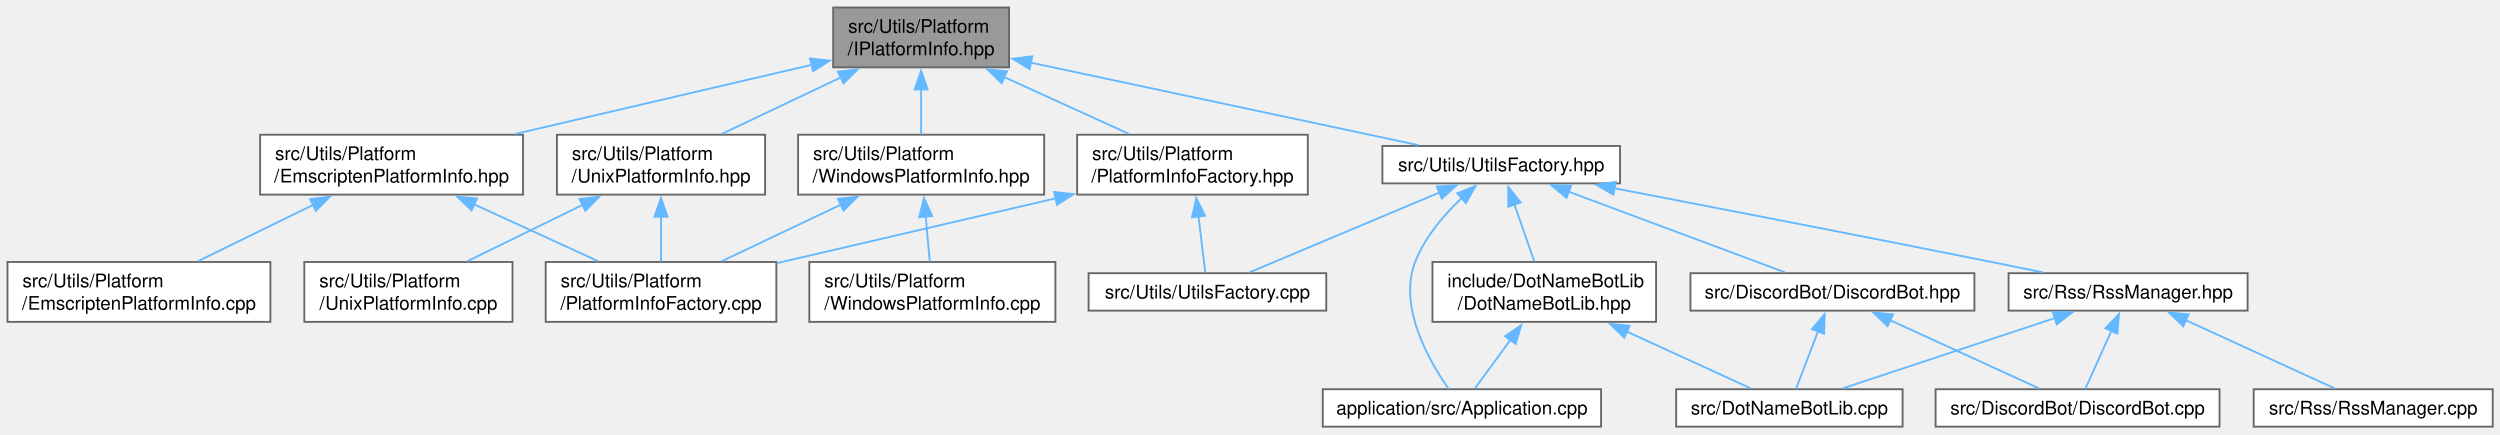
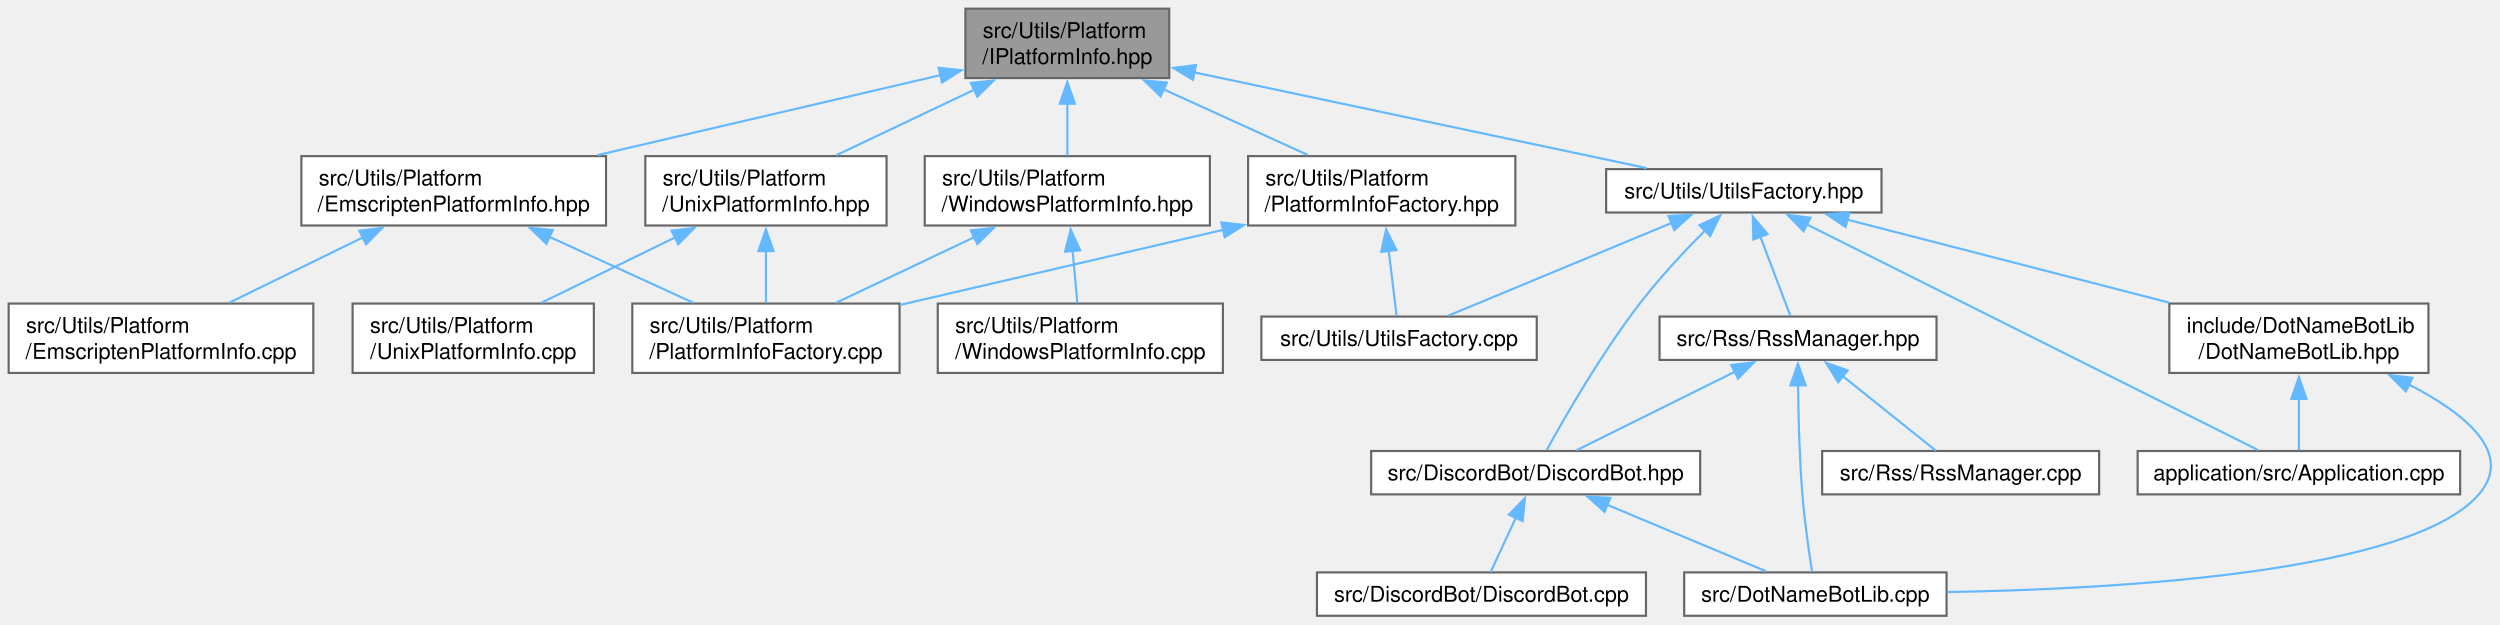
- <svg xmlns="http://www.w3.org/2000/svg" xmlns:xlink="http://www.w3.org/1999/xlink" width="1336pt" height="232pt" viewBox="0.00 0.00 1336.00 232.00">
-   <g id="graph0" class="graph" transform="scale(1 1) rotate(0) translate(4 228)">
+ <svg xmlns="http://www.w3.org/2000/svg" xmlns:xlink="http://www.w3.org/1999/xlink" width="1153pt" height="288pt" viewBox="0.00 0.00 1153.00 288.00">
+   <g id="graph0" class="graph" transform="scale(1 1) rotate(0) translate(4 284)">
    <g id="Node000001" class="node">
      <g id="a_Node000001">
        <a xlink:title=" ">
-           <polygon fill="#999999" stroke="#666666" points="535.25,-224 441.25,-224 441.25,-192 535.25,-192 535.25,-224" />
-           <text xml:space="preserve" text-anchor="start" x="449.25" y="-210.5" font-family="Helvetica,sans-Serif" font-size="10.00">src/Utils/Platform</text>
-           <text xml:space="preserve" text-anchor="middle" x="488.25" y="-198.5" font-family="Helvetica,sans-Serif" font-size="10.00">/IPlatformInfo.hpp</text>
+           <polygon fill="#999999" stroke="#666666" points="535.25,-280 441.25,-280 441.25,-248 535.25,-248 535.25,-280" />
+           <text xml:space="preserve" text-anchor="start" x="449.25" y="-266.5" font-family="Helvetica,sans-Serif" font-size="10.00">src/Utils/Platform</text>
+           <text xml:space="preserve" text-anchor="middle" x="488.25" y="-254.5" font-family="Helvetica,sans-Serif" font-size="10.00">/IPlatformInfo.hpp</text>
        </a>
      </g>
    </g>
    <g id="Node000002" class="node">
      <g id="a_Node000002">
        <a xlink:href="EmscriptenPlatformInfo_8hpp.html" target="_top" xlink:title=" ">
-           <polygon fill="white" stroke="#666666" points="275.5,-156 135,-156 135,-124 275.5,-124 275.5,-156" />
-           <text xml:space="preserve" text-anchor="start" x="143" y="-142.5" font-family="Helvetica,sans-Serif" font-size="10.00">src/Utils/Platform</text>
-           <text xml:space="preserve" text-anchor="middle" x="205.25" y="-130.5" font-family="Helvetica,sans-Serif" font-size="10.00">/EmscriptenPlatformInfo.hpp</text>
+           <polygon fill="white" stroke="#666666" points="275.5,-212 135,-212 135,-180 275.5,-180 275.5,-212" />
+           <text xml:space="preserve" text-anchor="start" x="143" y="-198.5" font-family="Helvetica,sans-Serif" font-size="10.00">src/Utils/Platform</text>
+           <text xml:space="preserve" text-anchor="middle" x="205.25" y="-186.5" font-family="Helvetica,sans-Serif" font-size="10.00">/EmscriptenPlatformInfo.hpp</text>
        </a>
      </g>
    </g>
    <g id="edge1_Node000001_Node000002" class="edge">
      <g id="a_edge1_Node000001_Node000002">
        <a xlink:title=" ">
-           <path fill="none" stroke="#63b8ff" d="M429.88,-193.39C383.84,-182.65 319.6,-167.67 271.6,-156.47" />
-           <polygon fill="#63b8ff" stroke="#63b8ff" points="428.87,-196.75 439.41,-195.61 430.46,-189.93 428.87,-196.75" />
+           <path fill="none" stroke="#63b8ff" d="M429.88,-249.39C383.84,-238.65 319.6,-223.67 271.6,-212.47" />
+           <polygon fill="#63b8ff" stroke="#63b8ff" points="428.87,-252.75 439.41,-251.61 430.46,-245.93 428.87,-252.75" />
        </a>
      </g>
    </g>
    <g id="Node000005" class="node">
      <g id="a_Node000005">
        <a xlink:href="PlatformInfoFactory_8hpp.html" target="_top" xlink:title=" ">
-           <polygon fill="white" stroke="#666666" points="694.88,-156 571.62,-156 571.62,-124 694.88,-124 694.88,-156" />
-           <text xml:space="preserve" text-anchor="start" x="579.62" y="-142.5" font-family="Helvetica,sans-Serif" font-size="10.00">src/Utils/Platform</text>
-           <text xml:space="preserve" text-anchor="middle" x="633.25" y="-130.5" font-family="Helvetica,sans-Serif" font-size="10.00">/PlatformInfoFactory.hpp</text>
+           <polygon fill="white" stroke="#666666" points="694.88,-212 571.62,-212 571.62,-180 694.88,-180 694.88,-212" />
+           <text xml:space="preserve" text-anchor="start" x="579.62" y="-198.5" font-family="Helvetica,sans-Serif" font-size="10.00">src/Utils/Platform</text>
+           <text xml:space="preserve" text-anchor="middle" x="633.25" y="-186.5" font-family="Helvetica,sans-Serif" font-size="10.00">/PlatformInfoFactory.hpp</text>
        </a>
      </g>
    </g>
    <g id="edge4_Node000001_Node000005" class="edge">
      <g id="a_edge4_Node000001_Node000005">
        <a xlink:title=" ">
-           <path fill="none" stroke="#63b8ff" d="M532.72,-186.76C554.12,-177.02 579.37,-165.52 599.22,-156.49" />
-           <polygon fill="#63b8ff" stroke="#63b8ff" points="531.28,-183.57 523.62,-190.9 534.18,-189.94 531.28,-183.57" />
+           <path fill="none" stroke="#63b8ff" d="M532.72,-242.76C554.12,-233.02 579.37,-221.52 599.22,-212.49" />
+           <polygon fill="#63b8ff" stroke="#63b8ff" points="531.28,-239.57 523.62,-246.9 534.18,-245.94 531.28,-239.57" />
        </a>
      </g>
    </g>
    <g id="Node000007" class="node">
      <g id="a_Node000007">
        <a xlink:href="UnixPlatformInfo_8hpp.html" target="_top" xlink:title=" ">
-           <polygon fill="white" stroke="#666666" points="404.88,-156 293.62,-156 293.62,-124 404.88,-124 404.88,-156" />
-           <text xml:space="preserve" text-anchor="start" x="301.62" y="-142.5" font-family="Helvetica,sans-Serif" font-size="10.00">src/Utils/Platform</text>
-           <text xml:space="preserve" text-anchor="middle" x="349.25" y="-130.5" font-family="Helvetica,sans-Serif" font-size="10.00">/UnixPlatformInfo.hpp</text>
+           <polygon fill="white" stroke="#666666" points="404.88,-212 293.62,-212 293.62,-180 404.88,-180 404.88,-212" />
+           <text xml:space="preserve" text-anchor="start" x="301.62" y="-198.5" font-family="Helvetica,sans-Serif" font-size="10.00">src/Utils/Platform</text>
+           <text xml:space="preserve" text-anchor="middle" x="349.25" y="-186.5" font-family="Helvetica,sans-Serif" font-size="10.00">/UnixPlatformInfo.hpp</text>
        </a>
      </g>
    </g>
    <g id="edge7_Node000001_Node000007" class="edge">
      <g id="a_edge7_Node000001_Node000007">
        <a xlink:title=" ">
-           <path fill="none" stroke="#63b8ff" d="M445.3,-186.61C424.77,-176.86 400.59,-165.38 381.64,-156.38" />
-           <polygon fill="#63b8ff" stroke="#63b8ff" points="443.76,-189.75 454.29,-190.88 446.76,-183.43 443.76,-189.75" />
+           <path fill="none" stroke="#63b8ff" d="M445.3,-242.61C424.77,-232.86 400.59,-221.38 381.64,-212.38" />
+           <polygon fill="#63b8ff" stroke="#63b8ff" points="443.76,-245.75 454.29,-246.88 446.76,-239.43 443.76,-245.75" />
        </a>
      </g>
    </g>
    <g id="Node000009" class="node">
      <g id="a_Node000009">
        <a xlink:href="WindowsPlatformInfo_8hpp.html" target="_top" xlink:title=" ">
-           <polygon fill="white" stroke="#666666" points="554,-156 422.5,-156 422.5,-124 554,-124 554,-156" />
-           <text xml:space="preserve" text-anchor="start" x="430.5" y="-142.5" font-family="Helvetica,sans-Serif" font-size="10.00">src/Utils/Platform</text>
-           <text xml:space="preserve" text-anchor="middle" x="488.25" y="-130.5" font-family="Helvetica,sans-Serif" font-size="10.00">/WindowsPlatformInfo.hpp</text>
+           <polygon fill="white" stroke="#666666" points="554,-212 422.5,-212 422.5,-180 554,-180 554,-212" />
+           <text xml:space="preserve" text-anchor="start" x="430.5" y="-198.5" font-family="Helvetica,sans-Serif" font-size="10.00">src/Utils/Platform</text>
+           <text xml:space="preserve" text-anchor="middle" x="488.25" y="-186.5" font-family="Helvetica,sans-Serif" font-size="10.00">/WindowsPlatformInfo.hpp</text>
        </a>
      </g>
    </g>
    <g id="edge10_Node000001_Node000009" class="edge">
      <g id="a_edge10_Node000001_Node000009">
        <a xlink:title=" ">
-           <path fill="none" stroke="#63b8ff" d="M488.25,-180.31C488.25,-172.12 488.25,-163.38 488.25,-156.22" />
-           <polygon fill="#63b8ff" stroke="#63b8ff" points="484.75,-180.18 488.25,-190.18 491.75,-180.18 484.75,-180.18" />
+           <path fill="none" stroke="#63b8ff" d="M488.25,-236.31C488.25,-228.12 488.25,-219.38 488.25,-212.22" />
+           <polygon fill="#63b8ff" stroke="#63b8ff" points="484.75,-236.18 488.25,-246.18 491.75,-236.18 484.75,-236.18" />
        </a>
      </g>
    </g>
    <g id="Node000011" class="node">
      <g id="a_Node000011">
        <a xlink:href="UtilsFactory_8hpp.html" target="_top" xlink:title=" ">
-           <polygon fill="white" stroke="#666666" points="861.75,-150 734.75,-150 734.75,-130 861.75,-130 861.75,-150" />
-           <text xml:space="preserve" text-anchor="middle" x="798.25" y="-136.5" font-family="Helvetica,sans-Serif" font-size="10.00">src/Utils/UtilsFactory.hpp</text>
+           <polygon fill="white" stroke="#666666" points="863.75,-206 736.75,-206 736.75,-186 863.75,-186 863.75,-206" />
+           <text xml:space="preserve" text-anchor="middle" x="800.25" y="-192.5" font-family="Helvetica,sans-Serif" font-size="10.00">src/Utils/UtilsFactory.hpp</text>
        </a>
      </g>
    </g>
    <g id="edge13_Node000001_Node000011" class="edge">
      <g id="a_edge13_Node000001_Node000011">
        <a xlink:title=" ">
-           <path fill="none" stroke="#63b8ff" d="M546.89,-194.52C607.09,-181.7 699.45,-162.04 753.85,-150.45" />
-           <polygon fill="#63b8ff" stroke="#63b8ff" points="546.2,-191.08 537.15,-196.59 547.66,-197.93 546.2,-191.08" />
+           <path fill="none" stroke="#63b8ff" d="M546.54,-250.67C607.08,-237.86 700.47,-218.11 755.46,-206.47" />
+           <polygon fill="#63b8ff" stroke="#63b8ff" points="546.18,-247.17 537.12,-252.66 547.62,-254.02 546.18,-247.17" />
        </a>
      </g>
    </g>
    <g id="Node000003" class="node">
      <g id="a_Node000003">
        <a xlink:href="EmscriptenPlatformInfo_8cpp.html" target="_top" xlink:title=" ">
-           <polygon fill="white" stroke="#666666" points="140.5,-88 0,-88 0,-56 140.5,-56 140.5,-88" />
-           <text xml:space="preserve" text-anchor="start" x="8" y="-74.5" font-family="Helvetica,sans-Serif" font-size="10.00">src/Utils/Platform</text>
-           <text xml:space="preserve" text-anchor="middle" x="70.25" y="-62.5" font-family="Helvetica,sans-Serif" font-size="10.00">/EmscriptenPlatformInfo.cpp</text>
+           <polygon fill="white" stroke="#666666" points="140.5,-144 0,-144 0,-112 140.5,-112 140.5,-144" />
+           <text xml:space="preserve" text-anchor="start" x="8" y="-130.5" font-family="Helvetica,sans-Serif" font-size="10.00">src/Utils/Platform</text>
+           <text xml:space="preserve" text-anchor="middle" x="70.25" y="-118.5" font-family="Helvetica,sans-Serif" font-size="10.00">/EmscriptenPlatformInfo.cpp</text>
        </a>
      </g>
    </g>
    <g id="edge2_Node000002_Node000003" class="edge">
      <g id="a_edge2_Node000002_Node000003">
        <a xlink:title=" ">
-           <path fill="none" stroke="#63b8ff" d="M163.26,-118.47C143.38,-108.75 120.03,-97.34 101.7,-88.38" />
-           <polygon fill="#63b8ff" stroke="#63b8ff" points="161.72,-121.61 172.24,-122.86 164.79,-115.32 161.72,-121.61" />
+           <path fill="none" stroke="#63b8ff" d="M163.26,-174.47C143.38,-164.75 120.03,-153.34 101.7,-144.38" />
+           <polygon fill="#63b8ff" stroke="#63b8ff" points="161.72,-177.61 172.24,-178.86 164.79,-171.32 161.72,-177.61" />
        </a>
      </g>
    </g>
    <g id="Node000004" class="node">
      <g id="a_Node000004">
        <a xlink:href="PlatformInfoFactory_8cpp.html" target="_top" xlink:title=" ">
-           <polygon fill="white" stroke="#666666" points="410.88,-88 287.62,-88 287.62,-56 410.88,-56 410.88,-88" />
-           <text xml:space="preserve" text-anchor="start" x="295.62" y="-74.5" font-family="Helvetica,sans-Serif" font-size="10.00">src/Utils/Platform</text>
-           <text xml:space="preserve" text-anchor="middle" x="349.25" y="-62.5" font-family="Helvetica,sans-Serif" font-size="10.00">/PlatformInfoFactory.cpp</text>
+           <polygon fill="white" stroke="#666666" points="410.88,-144 287.62,-144 287.62,-112 410.88,-112 410.88,-144" />
+           <text xml:space="preserve" text-anchor="start" x="295.62" y="-130.5" font-family="Helvetica,sans-Serif" font-size="10.00">src/Utils/Platform</text>
+           <text xml:space="preserve" text-anchor="middle" x="349.25" y="-118.5" font-family="Helvetica,sans-Serif" font-size="10.00">/PlatformInfoFactory.cpp</text>
        </a>
      </g>
    </g>
    <g id="edge3_Node000002_Node000004" class="edge">
      <g id="a_edge3_Node000002_Node000004">
        <a xlink:title=" ">
-           <path fill="none" stroke="#63b8ff" d="M249.45,-118.74C270.79,-108.96 295.97,-97.42 315.7,-88.38" />
-           <polygon fill="#63b8ff" stroke="#63b8ff" points="248.02,-115.55 240.39,-122.9 250.94,-121.91 248.02,-115.55" />
+           <path fill="none" stroke="#63b8ff" d="M249.45,-174.74C270.79,-164.96 295.97,-153.42 315.7,-144.38" />
+           <polygon fill="#63b8ff" stroke="#63b8ff" points="248.02,-171.55 240.39,-178.9 250.94,-177.91 248.02,-171.55" />
        </a>
      </g>
    </g>
    <g id="edge5_Node000005_Node000004" class="edge">
      <g id="a_edge5_Node000005_Node000004">
        <a xlink:title=" ">
-           <path fill="none" stroke="#63b8ff" d="M560.13,-122.01C513.95,-111.27 454.94,-97.56 411.09,-87.37" />
-           <polygon fill="#63b8ff" stroke="#63b8ff" points="559.27,-125.4 569.8,-124.25 560.85,-118.58 559.27,-125.4" />
+           <path fill="none" stroke="#63b8ff" d="M560.13,-178.01C513.95,-167.27 454.94,-153.56 411.09,-143.37" />
+           <polygon fill="#63b8ff" stroke="#63b8ff" points="559.27,-181.4 569.8,-180.25 560.85,-174.58 559.27,-181.4" />
        </a>
      </g>
    </g>
    <g id="Node000006" class="node">
      <g id="a_Node000006">
        <a xlink:href="UtilsFactory_8cpp.html" target="_top" xlink:title=" ">
-           <polygon fill="white" stroke="#666666" points="704.75,-82 577.75,-82 577.75,-62 704.75,-62 704.75,-82" />
-           <text xml:space="preserve" text-anchor="middle" x="641.25" y="-68.5" font-family="Helvetica,sans-Serif" font-size="10.00">src/Utils/UtilsFactory.cpp</text>
+           <polygon fill="white" stroke="#666666" points="704.75,-138 577.75,-138 577.75,-118 704.75,-118 704.75,-138" />
+           <text xml:space="preserve" text-anchor="middle" x="641.25" y="-124.5" font-family="Helvetica,sans-Serif" font-size="10.00">src/Utils/UtilsFactory.cpp</text>
        </a>
      </g>
    </g>
    <g id="edge6_Node000005_Node000006" class="edge">
      <g id="a_edge6_Node000005_Node000006">
        <a xlink:title=" ">
-           <path fill="none" stroke="#63b8ff" d="M636.48,-112.31C637.77,-101.67 639.17,-90.13 640.12,-82.32" />
-           <polygon fill="#63b8ff" stroke="#63b8ff" points="633.02,-111.84 635.29,-122.19 639.97,-112.68 633.02,-111.84" />
+           <path fill="none" stroke="#63b8ff" d="M636.48,-168.31C637.77,-157.67 639.17,-146.13 640.12,-138.32" />
+           <polygon fill="#63b8ff" stroke="#63b8ff" points="633.02,-167.84 635.29,-178.19 639.97,-168.68 633.02,-167.84" />
        </a>
      </g>
    </g>
    <g id="edge8_Node000007_Node000004" class="edge">
      <g id="a_edge8_Node000007_Node000004">
        <a xlink:title=" ">
-           <path fill="none" stroke="#63b8ff" d="M349.25,-112.31C349.25,-104.12 349.25,-95.38 349.25,-88.22" />
-           <polygon fill="#63b8ff" stroke="#63b8ff" points="345.75,-112.18 349.25,-122.18 352.75,-112.18 345.75,-112.18" />
+           <path fill="none" stroke="#63b8ff" d="M349.25,-168.31C349.25,-160.12 349.25,-151.38 349.25,-144.22" />
+           <polygon fill="#63b8ff" stroke="#63b8ff" points="345.75,-168.18 349.25,-178.18 352.75,-168.18 345.75,-168.18" />
        </a>
      </g>
    </g>
    <g id="Node000008" class="node">
      <g id="a_Node000008">
        <a xlink:href="UnixPlatformInfo_8cpp.html" target="_top" xlink:title=" ">
-           <polygon fill="white" stroke="#666666" points="269.88,-88 158.62,-88 158.62,-56 269.88,-56 269.88,-88" />
-           <text xml:space="preserve" text-anchor="start" x="166.62" y="-74.5" font-family="Helvetica,sans-Serif" font-size="10.00">src/Utils/Platform</text>
-           <text xml:space="preserve" text-anchor="middle" x="214.25" y="-62.5" font-family="Helvetica,sans-Serif" font-size="10.00">/UnixPlatformInfo.cpp</text>
+           <polygon fill="white" stroke="#666666" points="269.88,-144 158.62,-144 158.62,-112 269.88,-112 269.88,-144" />
+           <text xml:space="preserve" text-anchor="start" x="166.62" y="-130.5" font-family="Helvetica,sans-Serif" font-size="10.00">src/Utils/Platform</text>
+           <text xml:space="preserve" text-anchor="middle" x="214.25" y="-118.5" font-family="Helvetica,sans-Serif" font-size="10.00">/UnixPlatformInfo.cpp</text>
        </a>
      </g>
    </g>
    <g id="edge9_Node000007_Node000008" class="edge">
      <g id="a_edge9_Node000007_Node000008">
        <a xlink:title=" ">
-           <path fill="none" stroke="#63b8ff" d="M307.26,-118.47C287.38,-108.75 264.03,-97.34 245.7,-88.38" />
-           <polygon fill="#63b8ff" stroke="#63b8ff" points="305.72,-121.61 316.24,-122.86 308.79,-115.32 305.72,-121.61" />
+           <path fill="none" stroke="#63b8ff" d="M307.26,-174.47C287.38,-164.75 264.03,-153.34 245.7,-144.38" />
+           <polygon fill="#63b8ff" stroke="#63b8ff" points="305.72,-177.61 316.24,-178.86 308.79,-171.32 305.72,-177.61" />
        </a>
      </g>
    </g>
    <g id="edge11_Node000009_Node000004" class="edge">
      <g id="a_edge11_Node000009_Node000004">
        <a xlink:title=" ">
-           <path fill="none" stroke="#63b8ff" d="M445.3,-118.61C424.77,-108.86 400.59,-97.38 381.64,-88.38" />
-           <polygon fill="#63b8ff" stroke="#63b8ff" points="443.76,-121.75 454.29,-122.88 446.76,-115.43 443.76,-121.75" />
+           <path fill="none" stroke="#63b8ff" d="M445.3,-174.61C424.77,-164.86 400.59,-153.38 381.64,-144.38" />
+           <polygon fill="#63b8ff" stroke="#63b8ff" points="443.76,-177.75 454.29,-178.88 446.76,-171.43 443.76,-177.75" />
        </a>
      </g>
    </g>
    <g id="Node000010" class="node">
      <g id="a_Node000010">
        <a xlink:href="WindowsPlatformInfo_8cpp.html" target="_top" xlink:title=" ">
-           <polygon fill="white" stroke="#666666" points="560,-88 428.5,-88 428.5,-56 560,-56 560,-88" />
-           <text xml:space="preserve" text-anchor="start" x="436.5" y="-74.5" font-family="Helvetica,sans-Serif" font-size="10.00">src/Utils/Platform</text>
-           <text xml:space="preserve" text-anchor="middle" x="494.25" y="-62.5" font-family="Helvetica,sans-Serif" font-size="10.00">/WindowsPlatformInfo.cpp</text>
+           <polygon fill="white" stroke="#666666" points="560,-144 428.5,-144 428.5,-112 560,-112 560,-144" />
+           <text xml:space="preserve" text-anchor="start" x="436.5" y="-130.5" font-family="Helvetica,sans-Serif" font-size="10.00">src/Utils/Platform</text>
+           <text xml:space="preserve" text-anchor="middle" x="494.25" y="-118.5" font-family="Helvetica,sans-Serif" font-size="10.00">/WindowsPlatformInfo.cpp</text>
        </a>
      </g>
    </g>
    <g id="edge12_Node000009_Node000010" class="edge">
      <g id="a_edge12_Node000009_Node000010">
        <a xlink:title=" ">
-           <path fill="none" stroke="#63b8ff" d="M490.68,-112.31C491.42,-104.12 492.22,-95.38 492.87,-88.22" />
-           <polygon fill="#63b8ff" stroke="#63b8ff" points="487.2,-111.91 489.78,-122.19 494.17,-112.54 487.2,-111.91" />
+           <path fill="none" stroke="#63b8ff" d="M490.68,-168.31C491.42,-160.12 492.22,-151.38 492.87,-144.22" />
+           <polygon fill="#63b8ff" stroke="#63b8ff" points="487.2,-167.91 489.78,-178.19 494.17,-168.54 487.2,-167.91" />
        </a>
      </g>
    </g>
    <g id="edge25_Node000011_Node000006" class="edge">
      <g id="a_edge25_Node000011_Node000006">
        <a xlink:title=" ">
-           <path fill="none" stroke="#63b8ff" d="M765.21,-125.11C734.72,-112.29 690.27,-93.61 663.7,-82.44" />
-           <polygon fill="#63b8ff" stroke="#63b8ff" points="763.79,-128.31 774.36,-128.96 766.5,-121.86 763.79,-128.31" />
+           <path fill="none" stroke="#63b8ff" d="M767.2,-181.28C736.31,-168.46 691.01,-149.65 663.99,-138.44" />
+           <polygon fill="#63b8ff" stroke="#63b8ff" points="765.49,-184.36 776.07,-184.96 768.18,-177.9 765.49,-184.36" />
        </a>
      </g>
    </g>
    <g id="Node000012" class="node">
      <g id="a_Node000012">
        <a xlink:href="Application_8cpp.html" target="_top" xlink:title=" ">
-           <polygon fill="white" stroke="#666666" points="851.62,-20 702.88,-20 702.88,0 851.62,0 851.62,-20" />
-           <text xml:space="preserve" text-anchor="middle" x="777.25" y="-6.5" font-family="Helvetica,sans-Serif" font-size="10.00">application/src/Application.cpp</text>
+           <polygon fill="white" stroke="#666666" points="1130.62,-76 981.88,-76 981.88,-56 1130.62,-56 1130.62,-76" />
+           <text xml:space="preserve" text-anchor="middle" x="1056.25" y="-62.5" font-family="Helvetica,sans-Serif" font-size="10.00">application/src/Application.cpp</text>
        </a>
      </g>
    </g>
    <g id="edge14_Node000011_Node000012" class="edge">
      <g id="a_edge14_Node000011_Node000012">
        <a xlink:title=" ">
-           <path fill="none" stroke="#63b8ff" d="M777.31,-122.29C767.71,-113.28 757.36,-101.29 752.25,-88 742.97,-63.86 759.95,-34.64 770.23,-20.12" />
-           <polygon fill="#63b8ff" stroke="#63b8ff" points="774.77,-124.72 784.59,-128.68 779.38,-119.46 774.77,-124.72" />
+           <path fill="none" stroke="#63b8ff" d="M829.14,-180.56C882.03,-154.11 993.08,-98.59 1037.4,-76.43" />
+           <polygon fill="#63b8ff" stroke="#63b8ff" points="827.81,-177.31 820.43,-184.91 830.94,-183.57 827.81,-177.31" />
        </a>
      </g>
    </g>
    <g id="Node000013" class="node">
      <g id="a_Node000013">
        <a xlink:href="DotNameBotLib_8hpp.html" target="_top" xlink:title=" ">
-           <polygon fill="white" stroke="#666666" points="881,-88 761.5,-88 761.5,-56 881,-56 881,-88" />
-           <text xml:space="preserve" text-anchor="start" x="769.5" y="-74.5" font-family="Helvetica,sans-Serif" font-size="10.00">include/DotNameBotLib</text>
-           <text xml:space="preserve" text-anchor="middle" x="821.25" y="-62.5" font-family="Helvetica,sans-Serif" font-size="10.00">/DotNameBotLib.hpp</text>
+           <polygon fill="white" stroke="#666666" points="1116,-144 996.5,-144 996.5,-112 1116,-112 1116,-144" />
+           <text xml:space="preserve" text-anchor="start" x="1004.5" y="-130.5" font-family="Helvetica,sans-Serif" font-size="10.00">include/DotNameBotLib</text>
+           <text xml:space="preserve" text-anchor="middle" x="1056.25" y="-118.5" font-family="Helvetica,sans-Serif" font-size="10.00">/DotNameBotLib.hpp</text>
        </a>
      </g>
    </g>
    <g id="edge15_Node000011_Node000013" class="edge">
      <g id="a_edge15_Node000011_Node000013">
        <a xlink:title=" ">
-           <path fill="none" stroke="#63b8ff" d="M805.31,-118.75C808.72,-108.94 812.76,-97.36 815.92,-88.3" />
-           <polygon fill="#63b8ff" stroke="#63b8ff" points="802.03,-117.52 802.04,-128.11 808.64,-119.82 802.03,-117.52" />
+           <path fill="none" stroke="#63b8ff" d="M847.95,-182.7C889.91,-171.88 951.18,-156.09 996.41,-144.43" />
+           <polygon fill="#63b8ff" stroke="#63b8ff" points="847.2,-179.28 838.39,-185.17 848.95,-186.06 847.2,-179.28" />
        </a>
      </g>
    </g>
    <g id="Node000015" class="node">
      <g id="a_Node000015">
        <a xlink:href="DiscordBot_8hpp.html" target="_top" xlink:title=" ">
-           <polygon fill="white" stroke="#666666" points="1051.12,-82 899.38,-82 899.38,-62 1051.12,-62 1051.12,-82" />
-           <text xml:space="preserve" text-anchor="middle" x="975.25" y="-68.5" font-family="Helvetica,sans-Serif" font-size="10.00">src/DiscordBot/DiscordBot.hpp</text>
+           <polygon fill="white" stroke="#666666" points="780.12,-76 628.38,-76 628.38,-56 780.12,-56 780.12,-76" />
+           <text xml:space="preserve" text-anchor="middle" x="704.25" y="-62.5" font-family="Helvetica,sans-Serif" font-size="10.00">src/DiscordBot/DiscordBot.hpp</text>
        </a>
      </g>
    </g>
    <g id="edge18_Node000011_Node000015" class="edge">
      <g id="a_edge18_Node000011_Node000015">
        <a xlink:title=" ">
-           <path fill="none" stroke="#63b8ff" d="M834.15,-125.61C868.55,-112.79 919.6,-93.75 949.94,-82.44" />
-           <polygon fill="#63b8ff" stroke="#63b8ff" points="833.17,-122.24 825.03,-129.01 835.62,-128.8 833.17,-122.24" />
+           <path fill="none" stroke="#63b8ff" d="M782.47,-177.84C773,-168.29 761.45,-155.95 752.25,-144 734.56,-121.04 717.5,-91.3 709.31,-76.4" />
+           <polygon fill="#63b8ff" stroke="#63b8ff" points="779.8,-180.12 789.37,-184.67 784.73,-175.15 779.8,-180.12" />
        </a>
      </g>
    </g>
    <g id="Node000017" class="node">
      <g id="a_Node000017">
        <a xlink:href="RssManager_8hpp.html" target="_top" xlink:title=" ">
-           <polygon fill="white" stroke="#666666" points="1197.12,-82 1069.38,-82 1069.38,-62 1197.12,-62 1197.12,-82" />
-           <text xml:space="preserve" text-anchor="middle" x="1133.25" y="-68.5" font-family="Helvetica,sans-Serif" font-size="10.00">src/Rss/RssManager.hpp</text>
+           <polygon fill="white" stroke="#666666" points="889.12,-138 761.38,-138 761.38,-118 889.12,-118 889.12,-138" />
+           <text xml:space="preserve" text-anchor="middle" x="825.25" y="-124.5" font-family="Helvetica,sans-Serif" font-size="10.00">src/Rss/RssManager.hpp</text>
        </a>
      </g>
    </g>
    <g id="edge21_Node000011_Node000017" class="edge">
      <g id="a_edge21_Node000011_Node000017">
        <a xlink:title=" ">
-           <path fill="none" stroke="#63b8ff" d="M858.79,-127.4C911.92,-117.18 991.25,-101.8 1060.25,-88 1069.13,-86.22 1078.61,-84.3 1087.7,-82.43" />
-           <polygon fill="#63b8ff" stroke="#63b8ff" points="858.18,-123.95 849.02,-129.28 859.5,-130.83 858.18,-123.95" />
+           <path fill="none" stroke="#63b8ff" d="M807.81,-175.03C812.41,-162.89 818.08,-147.94 821.67,-138.44" />
+           <polygon fill="#63b8ff" stroke="#63b8ff" points="804.64,-173.54 804.37,-184.13 811.18,-176.02 804.64,-173.54" />
        </a>
      </g>
    </g>
    <g id="edge16_Node000013_Node000012" class="edge">
      <g id="a_edge16_Node000013_Node000012">
        <a xlink:title=" ">
-           <path fill="none" stroke="#63b8ff" d="M803.21,-46.4C796.5,-37.24 789.27,-27.39 784.15,-20.41" />
-           <polygon fill="#63b8ff" stroke="#63b8ff" points="800.29,-48.33 809.02,-54.33 805.93,-44.19 800.29,-48.33" />
+           <path fill="none" stroke="#63b8ff" d="M1056.25,-100.08C1056.25,-91.6 1056.25,-82.8 1056.25,-76.41" />
+           <polygon fill="#63b8ff" stroke="#63b8ff" points="1052.75,-100.03 1056.25,-110.03 1059.75,-100.03 1052.75,-100.03" />
        </a>
      </g>
    </g>
    <g id="Node000014" class="node">
      <g id="a_Node000014">
        <a xlink:href="DotNameBotLib_8cpp.html" target="_top" xlink:title=" ">
-           <polygon fill="white" stroke="#666666" points="1012.75,-20 891.75,-20 891.75,0 1012.75,0 1012.75,-20" />
-           <text xml:space="preserve" text-anchor="middle" x="952.25" y="-6.5" font-family="Helvetica,sans-Serif" font-size="10.00">src/DotNameBotLib.cpp</text>
+           <polygon fill="white" stroke="#666666" points="893.75,-20 772.75,-20 772.75,0 893.75,0 893.75,-20" />
+           <text xml:space="preserve" text-anchor="middle" x="833.25" y="-6.5" font-family="Helvetica,sans-Serif" font-size="10.00">src/DotNameBotLib.cpp</text>
        </a>
      </g>
    </g>
    <g id="edge17_Node000013_Node000014" class="edge">
      <g id="a_edge17_Node000013_Node000014">
        <a xlink:title=" ">
-           <path fill="none" stroke="#63b8ff" d="M865.32,-50.82C887.76,-40.54 913.98,-28.53 931.71,-20.41" />
-           <polygon fill="#63b8ff" stroke="#63b8ff" points="864,-47.57 856.36,-54.92 866.91,-53.94 864,-47.57" />
+           <path fill="none" stroke="#63b8ff" d="M1107.07,-106.62C1132.89,-93.34 1155.66,-75 1139.25,-56 1108.23,-20.09 974.18,-12.31 894.15,-10.94" />
+           <polygon fill="#63b8ff" stroke="#63b8ff" points="1105.56,-103.47 1098.08,-110.97 1108.61,-109.77 1105.56,-103.47" />
        </a>
      </g>
    </g>
    <g id="edge20_Node000015_Node000014" class="edge">
      <g id="a_edge20_Node000015_Node000014">
        <a xlink:title=" ">
-           <path fill="none" stroke="#63b8ff" d="M967.56,-50.93C963.56,-40.5 958.87,-28.26 955.74,-20.11" />
-           <polygon fill="#63b8ff" stroke="#63b8ff" points="964.27,-52.13 971.11,-60.21 970.8,-49.62 964.27,-52.13" />
+           <path fill="none" stroke="#63b8ff" d="M737.05,-51.27C760.06,-41.64 790.23,-29.01 810.6,-20.48" />
+           <polygon fill="#63b8ff" stroke="#63b8ff" points="735.99,-47.92 728.12,-55.01 738.69,-54.38 735.99,-47.92" />
        </a>
      </g>
    </g>
    <g id="Node000016" class="node">
      <g id="a_Node000016">
        <a xlink:href="DiscordBot_8cpp.html" target="_top" xlink:title=" ">
-           <polygon fill="white" stroke="#666666" points="1182.12,-20 1030.38,-20 1030.38,0 1182.12,0 1182.12,-20" />
-           <text xml:space="preserve" text-anchor="middle" x="1106.25" y="-6.5" font-family="Helvetica,sans-Serif" font-size="10.00">src/DiscordBot/DiscordBot.cpp</text>
+           <polygon fill="white" stroke="#666666" points="755.12,-20 603.38,-20 603.38,0 755.12,0 755.12,-20" />
+           <text xml:space="preserve" text-anchor="middle" x="679.25" y="-6.5" font-family="Helvetica,sans-Serif" font-size="10.00">src/DiscordBot/DiscordBot.cpp</text>
        </a>
      </g>
    </g>
    <g id="edge19_Node000015_Node000016" class="edge">
      <g id="a_edge19_Node000015_Node000016">
        <a xlink:title=" ">
-           <path fill="none" stroke="#63b8ff" d="M1005.99,-56.92C1030.64,-45.63 1064.54,-30.1 1085.92,-20.31" />
-           <polygon fill="#63b8ff" stroke="#63b8ff" points="1004.73,-53.65 997.09,-60.99 1007.64,-60.01 1004.73,-53.65" />
+           <path fill="none" stroke="#63b8ff" d="M695.13,-45.29C691.17,-36.75 686.73,-27.16 683.55,-20.3" />
+           <polygon fill="#63b8ff" stroke="#63b8ff" points="691.88,-46.62 699.26,-54.22 698.23,-43.68 691.88,-46.62" />
        </a>
      </g>
    </g>
    <g id="edge23_Node000017_Node000014" class="edge">
      <g id="a_edge23_Node000017_Node000014">
        <a xlink:title=" ">
-           <path fill="none" stroke="#63b8ff" d="M1094.43,-58.13C1060.25,-46.8 1011.26,-30.56 980.63,-20.41" />
-           <polygon fill="#63b8ff" stroke="#63b8ff" points="1092.94,-61.32 1103.53,-61.15 1095.14,-54.68 1092.94,-61.32" />
-         </a>
-       </g>
-     </g>
-     <g id="edge22_Node000017_Node000016" class="edge">
-       <g id="a_edge22_Node000017_Node000016">
-         <a xlink:title=" ">
-           <path fill="none" stroke="#63b8ff" d="M1124.37,-51.27C1119.64,-40.76 1114.06,-28.35 1110.35,-20.11" />
-           <polygon fill="#63b8ff" stroke="#63b8ff" points="1121.11,-52.56 1128.41,-60.24 1127.5,-49.69 1121.11,-52.56" />
+           <path fill="none" stroke="#63b8ff" d="M825.26,-106.41C825.41,-92.22 825.89,-72.94 827.25,-56 828.25,-43.59 830.3,-29.36 831.72,-20.28" />
+           <polygon fill="#63b8ff" stroke="#63b8ff" points="821.76,-106.26 825.21,-116.28 828.76,-106.3 821.76,-106.26" />
+         </a>
+       </g>
+     </g>
+     <g id="edge22_Node000017_Node000015" class="edge">
+       <g id="a_edge22_Node000017_Node000015">
+         <a xlink:title=" ">
+           <path fill="none" stroke="#63b8ff" d="M796.25,-112.62C773.53,-101.35 742.6,-86.01 723.02,-76.31" />
+           <polygon fill="#63b8ff" stroke="#63b8ff" points="794.47,-115.65 804.99,-116.95 797.58,-109.37 794.47,-115.65" />
        </a>
      </g>
    </g>
    <g id="Node000018" class="node">
      <g id="a_Node000018">
        <a xlink:href="RssManager_8cpp.html" target="_top" xlink:title=" ">
-           <polygon fill="white" stroke="#666666" points="1328.12,-20 1200.38,-20 1200.38,0 1328.12,0 1328.12,-20" />
-           <text xml:space="preserve" text-anchor="middle" x="1264.25" y="-6.5" font-family="Helvetica,sans-Serif" font-size="10.00">src/Rss/RssManager.cpp</text>
+           <polygon fill="white" stroke="#666666" points="964.12,-76 836.38,-76 836.38,-56 964.12,-56 964.12,-76" />
+           <text xml:space="preserve" text-anchor="middle" x="900.25" y="-62.5" font-family="Helvetica,sans-Serif" font-size="10.00">src/Rss/RssManager.cpp</text>
        </a>
      </g>
    </g>
    <g id="edge24_Node000017_Node000018" class="edge">
      <g id="a_edge24_Node000017_Node000018">
        <a xlink:title=" ">
-           <path fill="none" stroke="#63b8ff" d="M1163.99,-56.92C1188.64,-45.63 1222.54,-30.1 1243.92,-20.31" />
-           <polygon fill="#63b8ff" stroke="#63b8ff" points="1162.73,-53.65 1155.09,-60.99 1165.64,-60.01 1162.73,-53.65" />
+           <path fill="none" stroke="#63b8ff" d="M845.82,-110.55C859.69,-99.45 877.46,-85.23 888.86,-76.11" />
+           <polygon fill="#63b8ff" stroke="#63b8ff" points="843.77,-107.7 838.15,-116.68 848.15,-113.17 843.77,-107.7" />
        </a>
      </g>
    </g>
  </g>
</svg>
